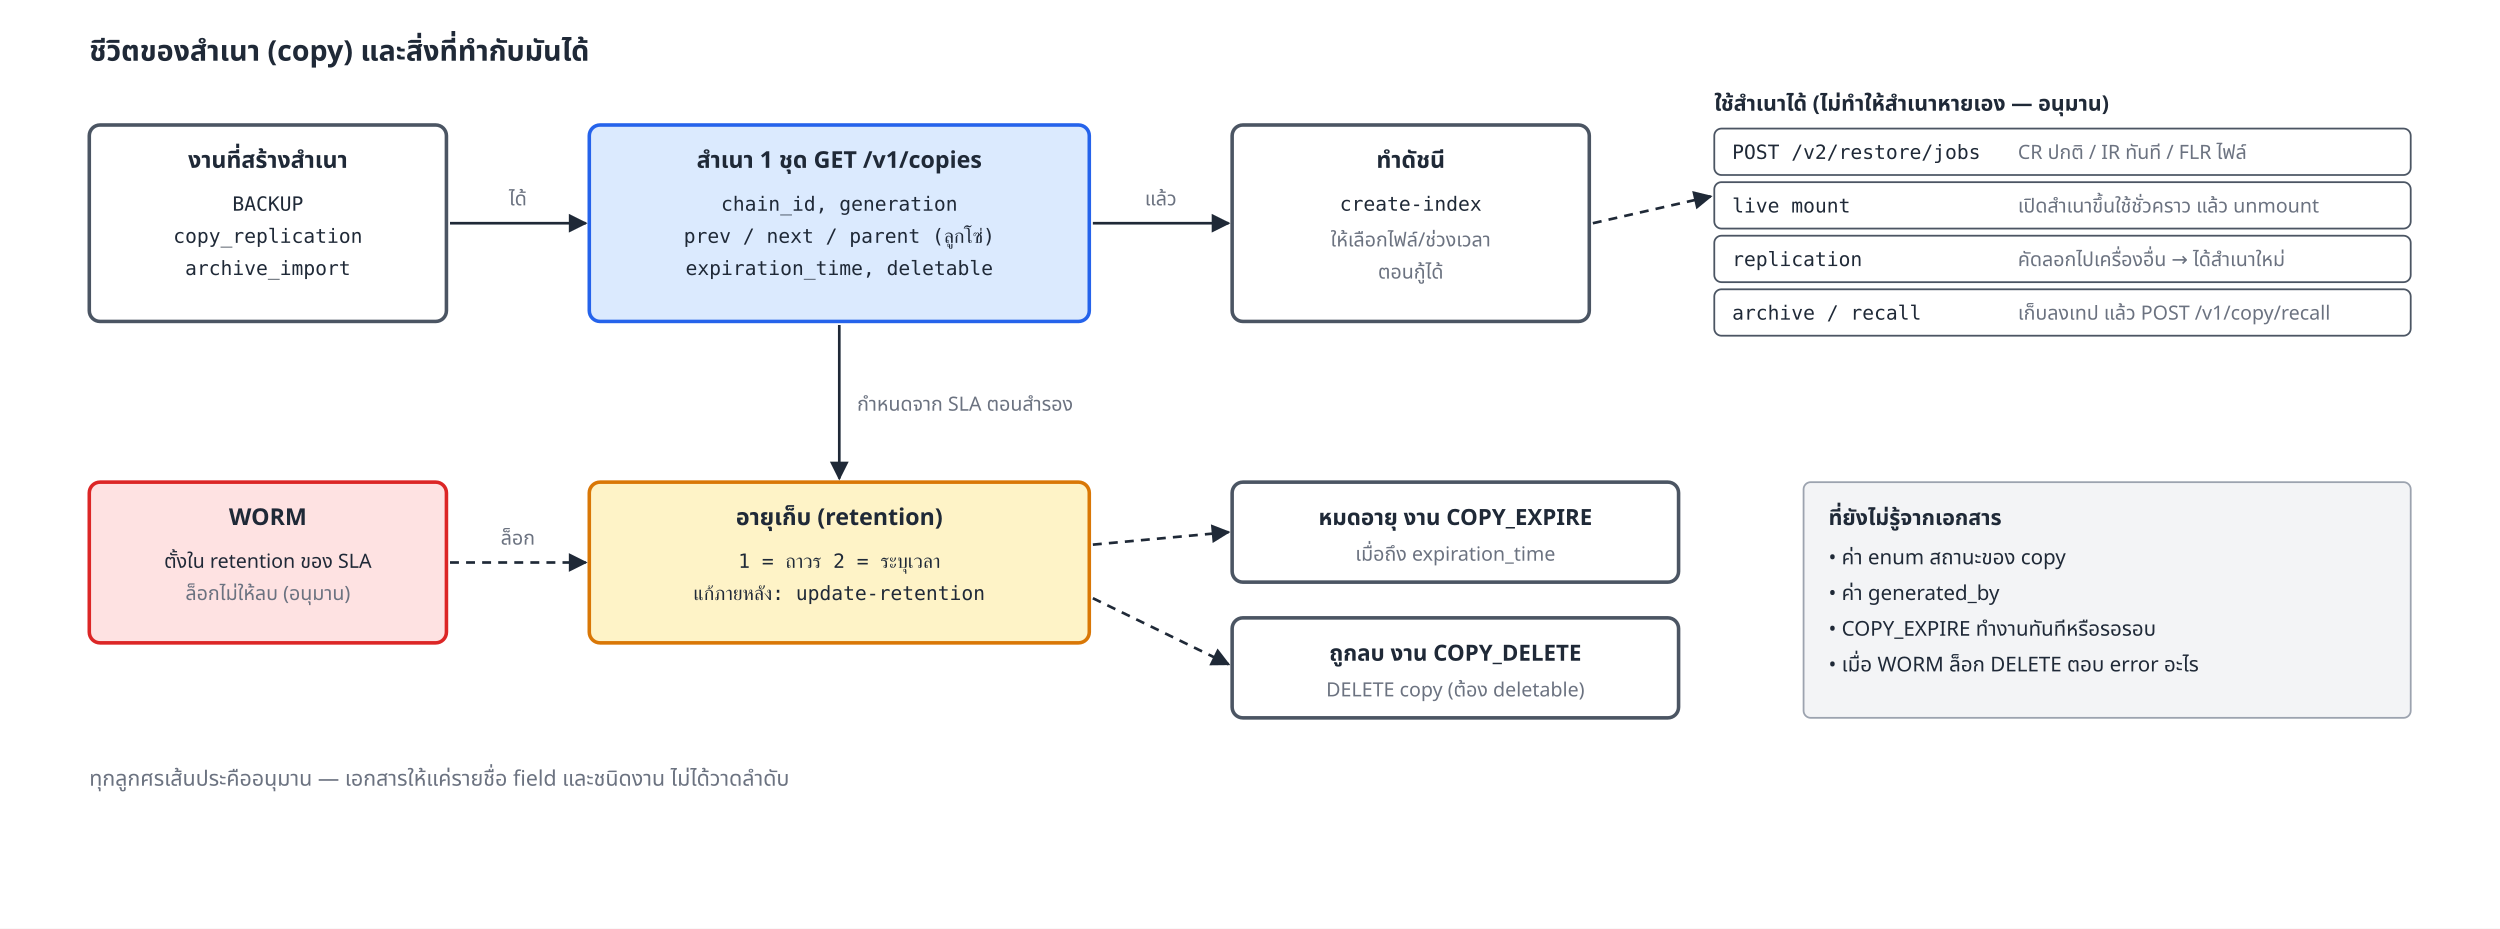
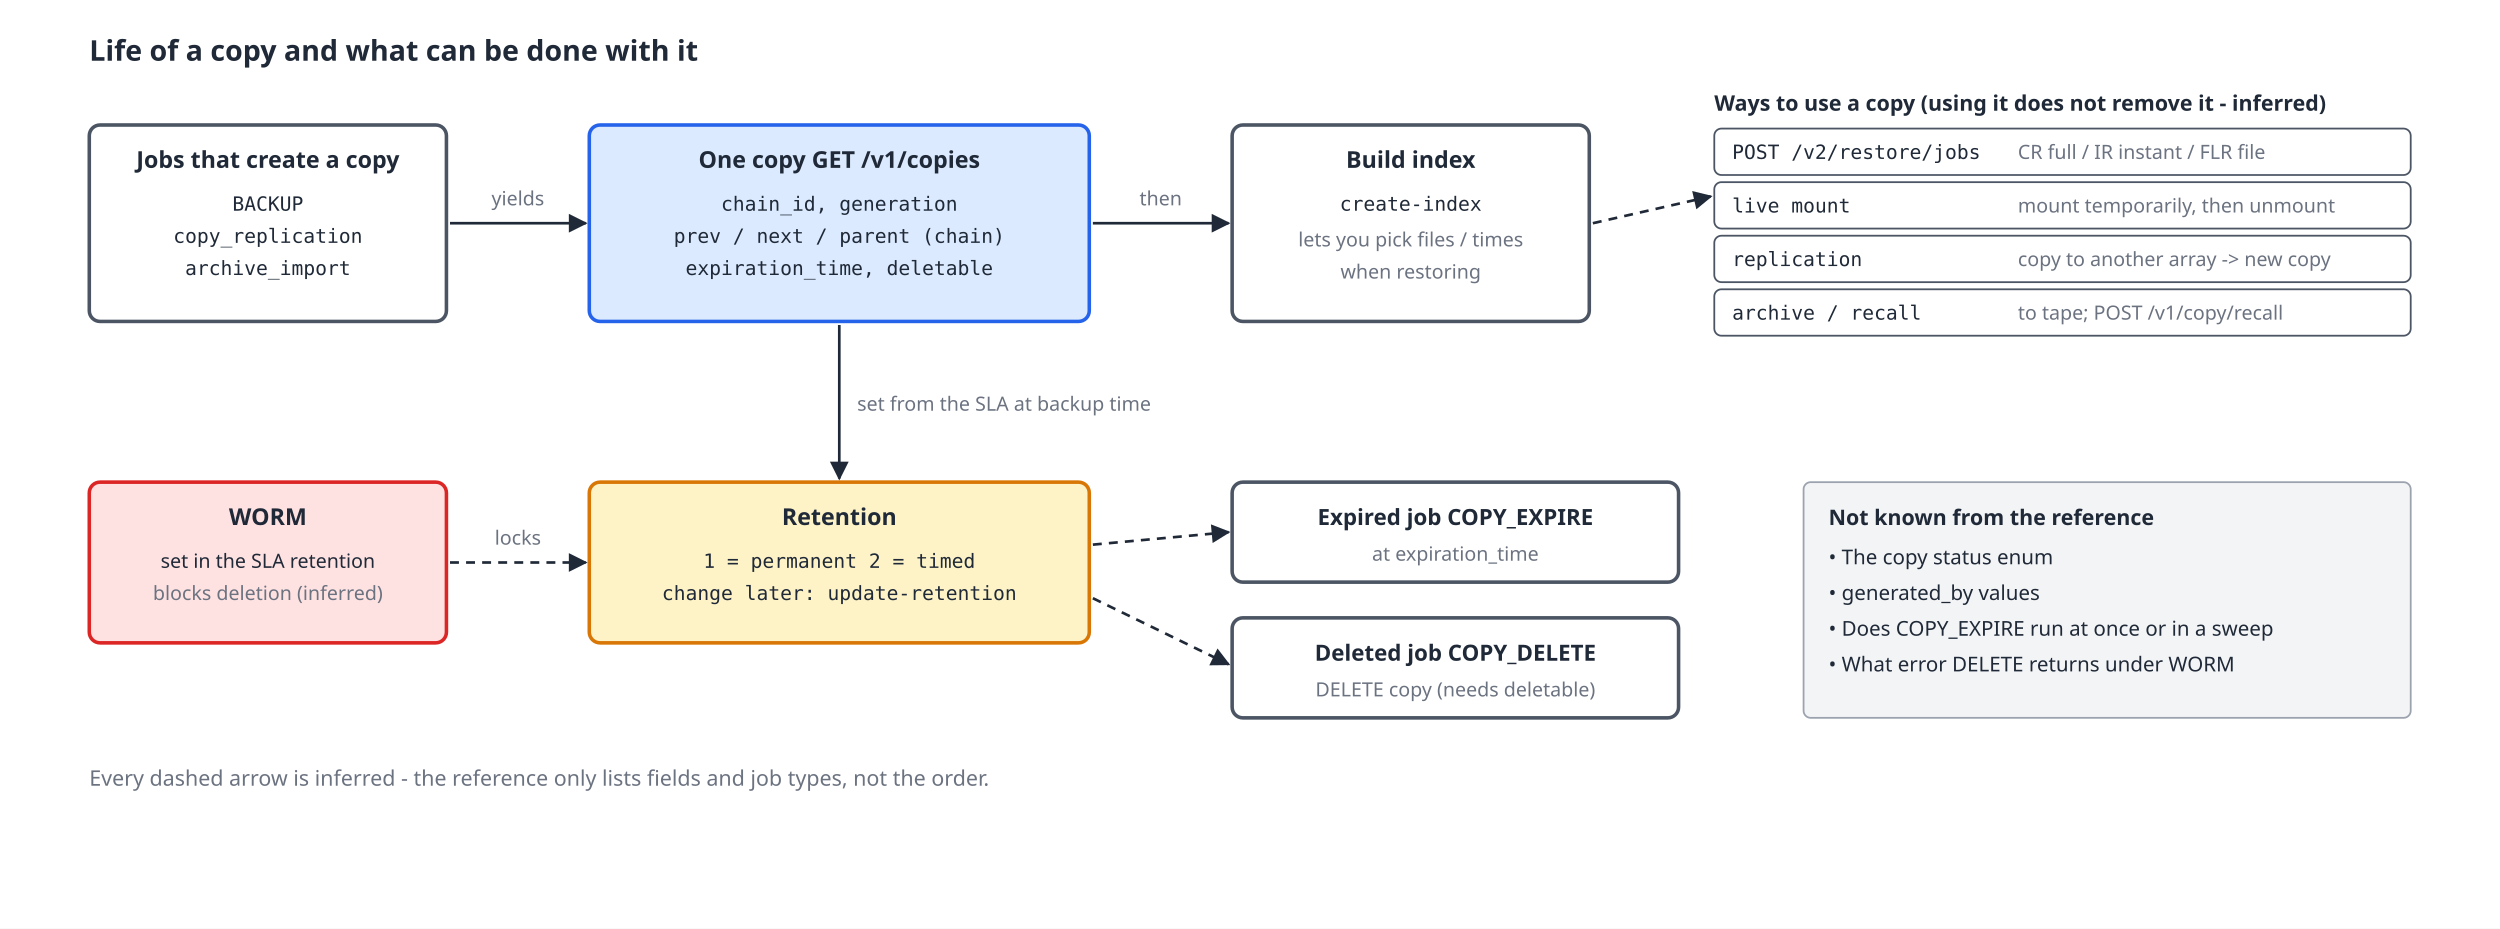
- <svg xmlns="http://www.w3.org/2000/svg" viewBox="0 0 1400 520" width="1400" height="520" role="img" aria-label="ชีวิตของสำเนา: เกิดจากงาน สร้างดัชนี ถูกใช้งานได้หลายแบบ แล้วหมดอายุหรือถูกลบ โดยอายุเก็บแก้ได้ระหว่างทาง">
+ <svg xmlns="http://www.w3.org/2000/svg" viewBox="0 0 1400 520" width="1400" height="520" role="img" aria-label="Life of a copy: created by a job, indexed, usable in several ways, then expired or deleted; retention can be changed on the way">
  <defs>
    <marker id="a" viewBox="0 0 10 10" refX="9" refY="5" markerWidth="7" markerHeight="7" orient="auto">
      <path d="M0,0 L10,5 L0,10 z" fill="#1f2937" />
    </marker>
  </defs>
  <rect width="1400" height="520" fill="#ffffff" />
-   <text x="50" y="34" font-family="Loma, 'Noto Sans Thai', sans-serif" font-size="16" text-anchor="start" fill="#1f2937" font-weight="bold">ชีวิตของสำเนา (copy) และสิ่งที่ทำกับมันได้</text>
+   <text x="50" y="34" font-family="Loma, 'Noto Sans Thai', sans-serif" font-size="16" text-anchor="start" fill="#1f2937" font-weight="bold">Life of a copy and what can be done with it</text>
  <rect x="50" y="70" width="200" height="110" rx="6" fill="#ffffff" stroke="#4b5563" stroke-width="2" />
-   <text x="150" y="94" font-family="Loma, 'Noto Sans Thai', sans-serif" font-size="13" text-anchor="middle" fill="#1f2937" font-weight="bold">งานที่สร้างสำเนา</text>
+   <text x="150" y="94" font-family="Loma, 'Noto Sans Thai', sans-serif" font-size="13" text-anchor="middle" fill="#1f2937" font-weight="bold">Jobs that create a copy</text>
  <text x="150" y="118" font-family="monospace" font-size="11" text-anchor="middle" fill="#1f2937">BACKUP</text>
  <text x="150" y="136" font-family="monospace" font-size="11" text-anchor="middle" fill="#1f2937">copy_replication</text>
  <text x="150" y="154" font-family="monospace" font-size="11" text-anchor="middle" fill="#1f2937">archive_import</text>
  <rect x="330" y="70" width="280" height="110" rx="6" fill="#dbeafe" stroke="#2563eb" stroke-width="2" />
-   <text x="470" y="94" font-family="Loma, 'Noto Sans Thai', sans-serif" font-size="13" text-anchor="middle" fill="#1f2937" font-weight="bold">สำเนา 1 ชุด  GET /v1/copies</text>
+   <text x="470" y="94" font-family="Loma, 'Noto Sans Thai', sans-serif" font-size="13" text-anchor="middle" fill="#1f2937" font-weight="bold">One copy  GET /v1/copies</text>
  <text x="470" y="118" font-family="monospace" font-size="11" text-anchor="middle" fill="#1f2937">chain_id, generation</text>
-   <text x="470" y="136" font-family="monospace" font-size="11" text-anchor="middle" fill="#1f2937">prev / next / parent (ลูกโซ่)</text>
+   <text x="470" y="136" font-family="monospace" font-size="11" text-anchor="middle" fill="#1f2937">prev / next / parent (chain)</text>
  <text x="470" y="154" font-family="monospace" font-size="11" text-anchor="middle" fill="#1f2937">expiration_time, deletable</text>
  <line x1="252" y1="125" x2="328" y2="125" stroke="#1f2937" stroke-width="1.5" marker-end="url(#a)" />
-   <text x="290" y="115" font-family="Loma, 'Noto Sans Thai', sans-serif" font-size="11" text-anchor="middle" fill="#6b7280">ได้</text>
+   <text x="290" y="115" font-family="Loma, 'Noto Sans Thai', sans-serif" font-size="11" text-anchor="middle" fill="#6b7280">yields</text>
  <rect x="690" y="70" width="200" height="110" rx="6" fill="#ffffff" stroke="#4b5563" stroke-width="2" />
-   <text x="790" y="94" font-family="Loma, 'Noto Sans Thai', sans-serif" font-size="13" text-anchor="middle" fill="#1f2937" font-weight="bold">ทำดัชนี</text>
+   <text x="790" y="94" font-family="Loma, 'Noto Sans Thai', sans-serif" font-size="13" text-anchor="middle" fill="#1f2937" font-weight="bold">Build index</text>
  <text x="790" y="118" font-family="monospace" font-size="11" text-anchor="middle" fill="#1f2937">create-index</text>
-   <text x="790" y="138" font-family="Loma, 'Noto Sans Thai', sans-serif" font-size="11" text-anchor="middle" fill="#6b7280">ให้เลือกไฟล์/ช่วงเวลา</text>
-   <text x="790" y="156" font-family="Loma, 'Noto Sans Thai', sans-serif" font-size="11" text-anchor="middle" fill="#6b7280">ตอนกู้ได้</text>
+   <text x="790" y="138" font-family="Loma, 'Noto Sans Thai', sans-serif" font-size="11" text-anchor="middle" fill="#6b7280">lets you pick files / times</text>
+   <text x="790" y="156" font-family="Loma, 'Noto Sans Thai', sans-serif" font-size="11" text-anchor="middle" fill="#6b7280">when restoring</text>
  <line x1="612" y1="125" x2="688" y2="125" stroke="#1f2937" stroke-width="1.5" marker-end="url(#a)" />
-   <text x="650" y="115" font-family="Loma, 'Noto Sans Thai', sans-serif" font-size="11" text-anchor="middle" fill="#6b7280">แล้ว</text>
-   <text x="960" y="62" font-family="Loma, 'Noto Sans Thai', sans-serif" font-size="12" text-anchor="start" fill="#1f2937" font-weight="bold">ใช้สำเนาได้ (ไม่ทำให้สำเนาหายเอง — อนุมาน)</text>
+   <text x="650" y="115" font-family="Loma, 'Noto Sans Thai', sans-serif" font-size="11" text-anchor="middle" fill="#6b7280">then</text>
+   <text x="960" y="62" font-family="Loma, 'Noto Sans Thai', sans-serif" font-size="12" text-anchor="start" fill="#1f2937" font-weight="bold">Ways to use a copy (using it does not remove it - inferred)</text>
  <rect x="960" y="72" width="390" height="26" rx="4" fill="#ffffff" stroke="#4b5563" stroke-width="1" />
  <text x="970" y="89" font-family="monospace" font-size="11" text-anchor="start" fill="#1f2937">POST /v2/restore/jobs</text>
-   <text x="1130" y="89" font-family="Loma, 'Noto Sans Thai', sans-serif" font-size="11" text-anchor="start" fill="#6b7280">CR ปกติ / IR ทันที / FLR ไฟล์</text>
+   <text x="1130" y="89" font-family="Loma, 'Noto Sans Thai', sans-serif" font-size="11" text-anchor="start" fill="#6b7280">CR full / IR instant / FLR file</text>
  <rect x="960" y="102" width="390" height="26" rx="4" fill="#ffffff" stroke="#4b5563" stroke-width="1" />
  <text x="970" y="119" font-family="monospace" font-size="11" text-anchor="start" fill="#1f2937">live mount</text>
-   <text x="1130" y="119" font-family="Loma, 'Noto Sans Thai', sans-serif" font-size="11" text-anchor="start" fill="#6b7280">เปิดสำเนาขึ้นใช้ชั่วคราว แล้ว unmount</text>
+   <text x="1130" y="119" font-family="Loma, 'Noto Sans Thai', sans-serif" font-size="11" text-anchor="start" fill="#6b7280">mount temporarily, then unmount</text>
  <rect x="960" y="132" width="390" height="26" rx="4" fill="#ffffff" stroke="#4b5563" stroke-width="1" />
  <text x="970" y="149" font-family="monospace" font-size="11" text-anchor="start" fill="#1f2937">replication</text>
-   <text x="1130" y="149" font-family="Loma, 'Noto Sans Thai', sans-serif" font-size="11" text-anchor="start" fill="#6b7280">คัดลอกไปเครื่องอื่น → ได้สำเนาใหม่</text>
+   <text x="1130" y="149" font-family="Loma, 'Noto Sans Thai', sans-serif" font-size="11" text-anchor="start" fill="#6b7280">copy to another array -&gt; new copy</text>
  <rect x="960" y="162" width="390" height="26" rx="4" fill="#ffffff" stroke="#4b5563" stroke-width="1" />
  <text x="970" y="179" font-family="monospace" font-size="11" text-anchor="start" fill="#1f2937">archive / recall</text>
-   <text x="1130" y="179" font-family="Loma, 'Noto Sans Thai', sans-serif" font-size="11" text-anchor="start" fill="#6b7280">เก็บลงเทป แล้ว POST /v1/copy/recall</text>
+   <text x="1130" y="179" font-family="Loma, 'Noto Sans Thai', sans-serif" font-size="11" text-anchor="start" fill="#6b7280">to tape; POST /v1/copy/recall</text>
  <line x1="892" y1="125" x2="958" y2="110" stroke="#1f2937" stroke-width="1.5" stroke-dasharray="5 4" marker-end="url(#a)" />
  <rect x="330" y="270" width="280" height="90" rx="6" fill="#fef3c7" stroke="#d97706" stroke-width="2" />
-   <text x="470" y="294" font-family="Loma, 'Noto Sans Thai', sans-serif" font-size="13" text-anchor="middle" fill="#1f2937" font-weight="bold">อายุเก็บ (retention)</text>
-   <text x="470" y="318" font-family="monospace" font-size="11" text-anchor="middle" fill="#1f2937">1 = ถาวร   2 = ระบุเวลา</text>
-   <text x="470" y="336" font-family="monospace" font-size="11" text-anchor="middle" fill="#1f2937">แก้ภายหลัง: update-retention</text>
+   <text x="470" y="294" font-family="Loma, 'Noto Sans Thai', sans-serif" font-size="13" text-anchor="middle" fill="#1f2937" font-weight="bold">Retention</text>
+   <text x="470" y="318" font-family="monospace" font-size="11" text-anchor="middle" fill="#1f2937">1 = permanent   2 = timed</text>
+   <text x="470" y="336" font-family="monospace" font-size="11" text-anchor="middle" fill="#1f2937">change later: update-retention</text>
  <line x1="470" y1="182" x2="470" y2="268" stroke="#1f2937" stroke-width="1.5" marker-end="url(#a)" />
-   <text x="480" y="230" font-family="Loma, 'Noto Sans Thai', sans-serif" font-size="11" text-anchor="start" fill="#6b7280">กำหนดจาก SLA ตอนสำรอง</text>
+   <text x="480" y="230" font-family="Loma, 'Noto Sans Thai', sans-serif" font-size="11" text-anchor="start" fill="#6b7280">set from the SLA at backup time</text>
  <rect x="50" y="270" width="200" height="90" rx="6" fill="#fee2e2" stroke="#dc2626" stroke-width="2" />
  <text x="150" y="294" font-family="Loma, 'Noto Sans Thai', sans-serif" font-size="13" text-anchor="middle" fill="#1f2937" font-weight="bold">WORM</text>
-   <text x="150" y="318" font-family="Loma, 'Noto Sans Thai', sans-serif" font-size="11" text-anchor="middle" fill="#1f2937">ตั้งใน retention ของ SLA</text>
-   <text x="150" y="336" font-family="Loma, 'Noto Sans Thai', sans-serif" font-size="11" text-anchor="middle" fill="#6b7280">ล็อกไม่ให้ลบ (อนุมาน)</text>
+   <text x="150" y="318" font-family="Loma, 'Noto Sans Thai', sans-serif" font-size="11" text-anchor="middle" fill="#1f2937">set in the SLA retention</text>
+   <text x="150" y="336" font-family="Loma, 'Noto Sans Thai', sans-serif" font-size="11" text-anchor="middle" fill="#6b7280">blocks deletion (inferred)</text>
  <line x1="252" y1="315" x2="328" y2="315" stroke="#1f2937" stroke-width="1.5" stroke-dasharray="5 4" marker-end="url(#a)" />
-   <text x="290" y="305" font-family="Loma, 'Noto Sans Thai', sans-serif" font-size="11" text-anchor="middle" fill="#6b7280">ล็อก</text>
+   <text x="290" y="305" font-family="Loma, 'Noto Sans Thai', sans-serif" font-size="11" text-anchor="middle" fill="#6b7280">locks</text>
  <rect x="690" y="270" width="250" height="56" rx="6" fill="#ffffff" stroke="#4b5563" stroke-width="2" />
-   <text x="815" y="294" font-family="Loma, 'Noto Sans Thai', sans-serif" font-size="12.5" text-anchor="middle" fill="#1f2937" font-weight="bold">หมดอายุ  งาน COPY_EXPIRE</text>
-   <text x="815" y="314" font-family="Loma, 'Noto Sans Thai', sans-serif" font-size="11" text-anchor="middle" fill="#6b7280">เมื่อถึง expiration_time</text>
+   <text x="815" y="294" font-family="Loma, 'Noto Sans Thai', sans-serif" font-size="12.5" text-anchor="middle" fill="#1f2937" font-weight="bold">Expired  job COPY_EXPIRE</text>
+   <text x="815" y="314" font-family="Loma, 'Noto Sans Thai', sans-serif" font-size="11" text-anchor="middle" fill="#6b7280">at expiration_time</text>
  <rect x="690" y="346" width="250" height="56" rx="6" fill="#ffffff" stroke="#4b5563" stroke-width="2" />
-   <text x="815" y="370" font-family="Loma, 'Noto Sans Thai', sans-serif" font-size="12.5" text-anchor="middle" fill="#1f2937" font-weight="bold">ถูกลบ  งาน COPY_DELETE</text>
-   <text x="815" y="390" font-family="Loma, 'Noto Sans Thai', sans-serif" font-size="11" text-anchor="middle" fill="#6b7280">DELETE copy (ต้อง deletable)</text>
+   <text x="815" y="370" font-family="Loma, 'Noto Sans Thai', sans-serif" font-size="12.5" text-anchor="middle" fill="#1f2937" font-weight="bold">Deleted  job COPY_DELETE</text>
+   <text x="815" y="390" font-family="Loma, 'Noto Sans Thai', sans-serif" font-size="11" text-anchor="middle" fill="#6b7280">DELETE copy (needs deletable)</text>
  <line x1="612" y1="305" x2="688" y2="298" stroke="#1f2937" stroke-width="1.5" stroke-dasharray="5 4" marker-end="url(#a)" />
  <line x1="612" y1="335" x2="688" y2="372" stroke="#1f2937" stroke-width="1.5" stroke-dasharray="5 4" marker-end="url(#a)" />
  <rect x="1010" y="270" width="340" height="132" rx="4" fill="#f3f4f6" stroke="#9ca3af" stroke-width="1" />
-   <text x="1024" y="294" font-family="Loma, 'Noto Sans Thai', sans-serif" font-size="12" text-anchor="start" fill="#1f2937" font-weight="bold">ที่ยังไม่รู้จากเอกสาร</text>
-   <text x="1024" y="316" font-family="Loma, 'Noto Sans Thai', sans-serif" font-size="11.5" text-anchor="start" fill="#1f2937">• ค่า enum สถานะของ copy</text>
-   <text x="1024" y="336" font-family="Loma, 'Noto Sans Thai', sans-serif" font-size="11.5" text-anchor="start" fill="#1f2937">• ค่า generated_by</text>
-   <text x="1024" y="356" font-family="Loma, 'Noto Sans Thai', sans-serif" font-size="11.5" text-anchor="start" fill="#1f2937">• COPY_EXPIRE ทำงานทันทีหรือรอรอบ</text>
-   <text x="1024" y="376" font-family="Loma, 'Noto Sans Thai', sans-serif" font-size="11.5" text-anchor="start" fill="#1f2937">• เมื่อ WORM ล็อก DELETE ตอบ error อะไร</text>
-   <text x="50" y="440" font-family="Loma, 'Noto Sans Thai', sans-serif" font-size="12" text-anchor="start" fill="#6b7280">ทุกลูกศรเส้นประคืออนุมาน — เอกสารให้แค่รายชื่อ field และชนิดงาน ไม่ได้วาดลำดับ</text>
+   <text x="1024" y="294" font-family="Loma, 'Noto Sans Thai', sans-serif" font-size="12" text-anchor="start" fill="#1f2937" font-weight="bold">Not known from the reference</text>
+   <text x="1024" y="316" font-family="Loma, 'Noto Sans Thai', sans-serif" font-size="11.5" text-anchor="start" fill="#1f2937">• The copy status enum</text>
+   <text x="1024" y="336" font-family="Loma, 'Noto Sans Thai', sans-serif" font-size="11.5" text-anchor="start" fill="#1f2937">• generated_by values</text>
+   <text x="1024" y="356" font-family="Loma, 'Noto Sans Thai', sans-serif" font-size="11.5" text-anchor="start" fill="#1f2937">• Does COPY_EXPIRE run at once or in a sweep</text>
+   <text x="1024" y="376" font-family="Loma, 'Noto Sans Thai', sans-serif" font-size="11.5" text-anchor="start" fill="#1f2937">• What error DELETE returns under WORM</text>
+   <text x="50" y="440" font-family="Loma, 'Noto Sans Thai', sans-serif" font-size="12" text-anchor="start" fill="#6b7280">Every dashed arrow is inferred - the reference only lists fields and job types, not the order.</text>
</svg>
